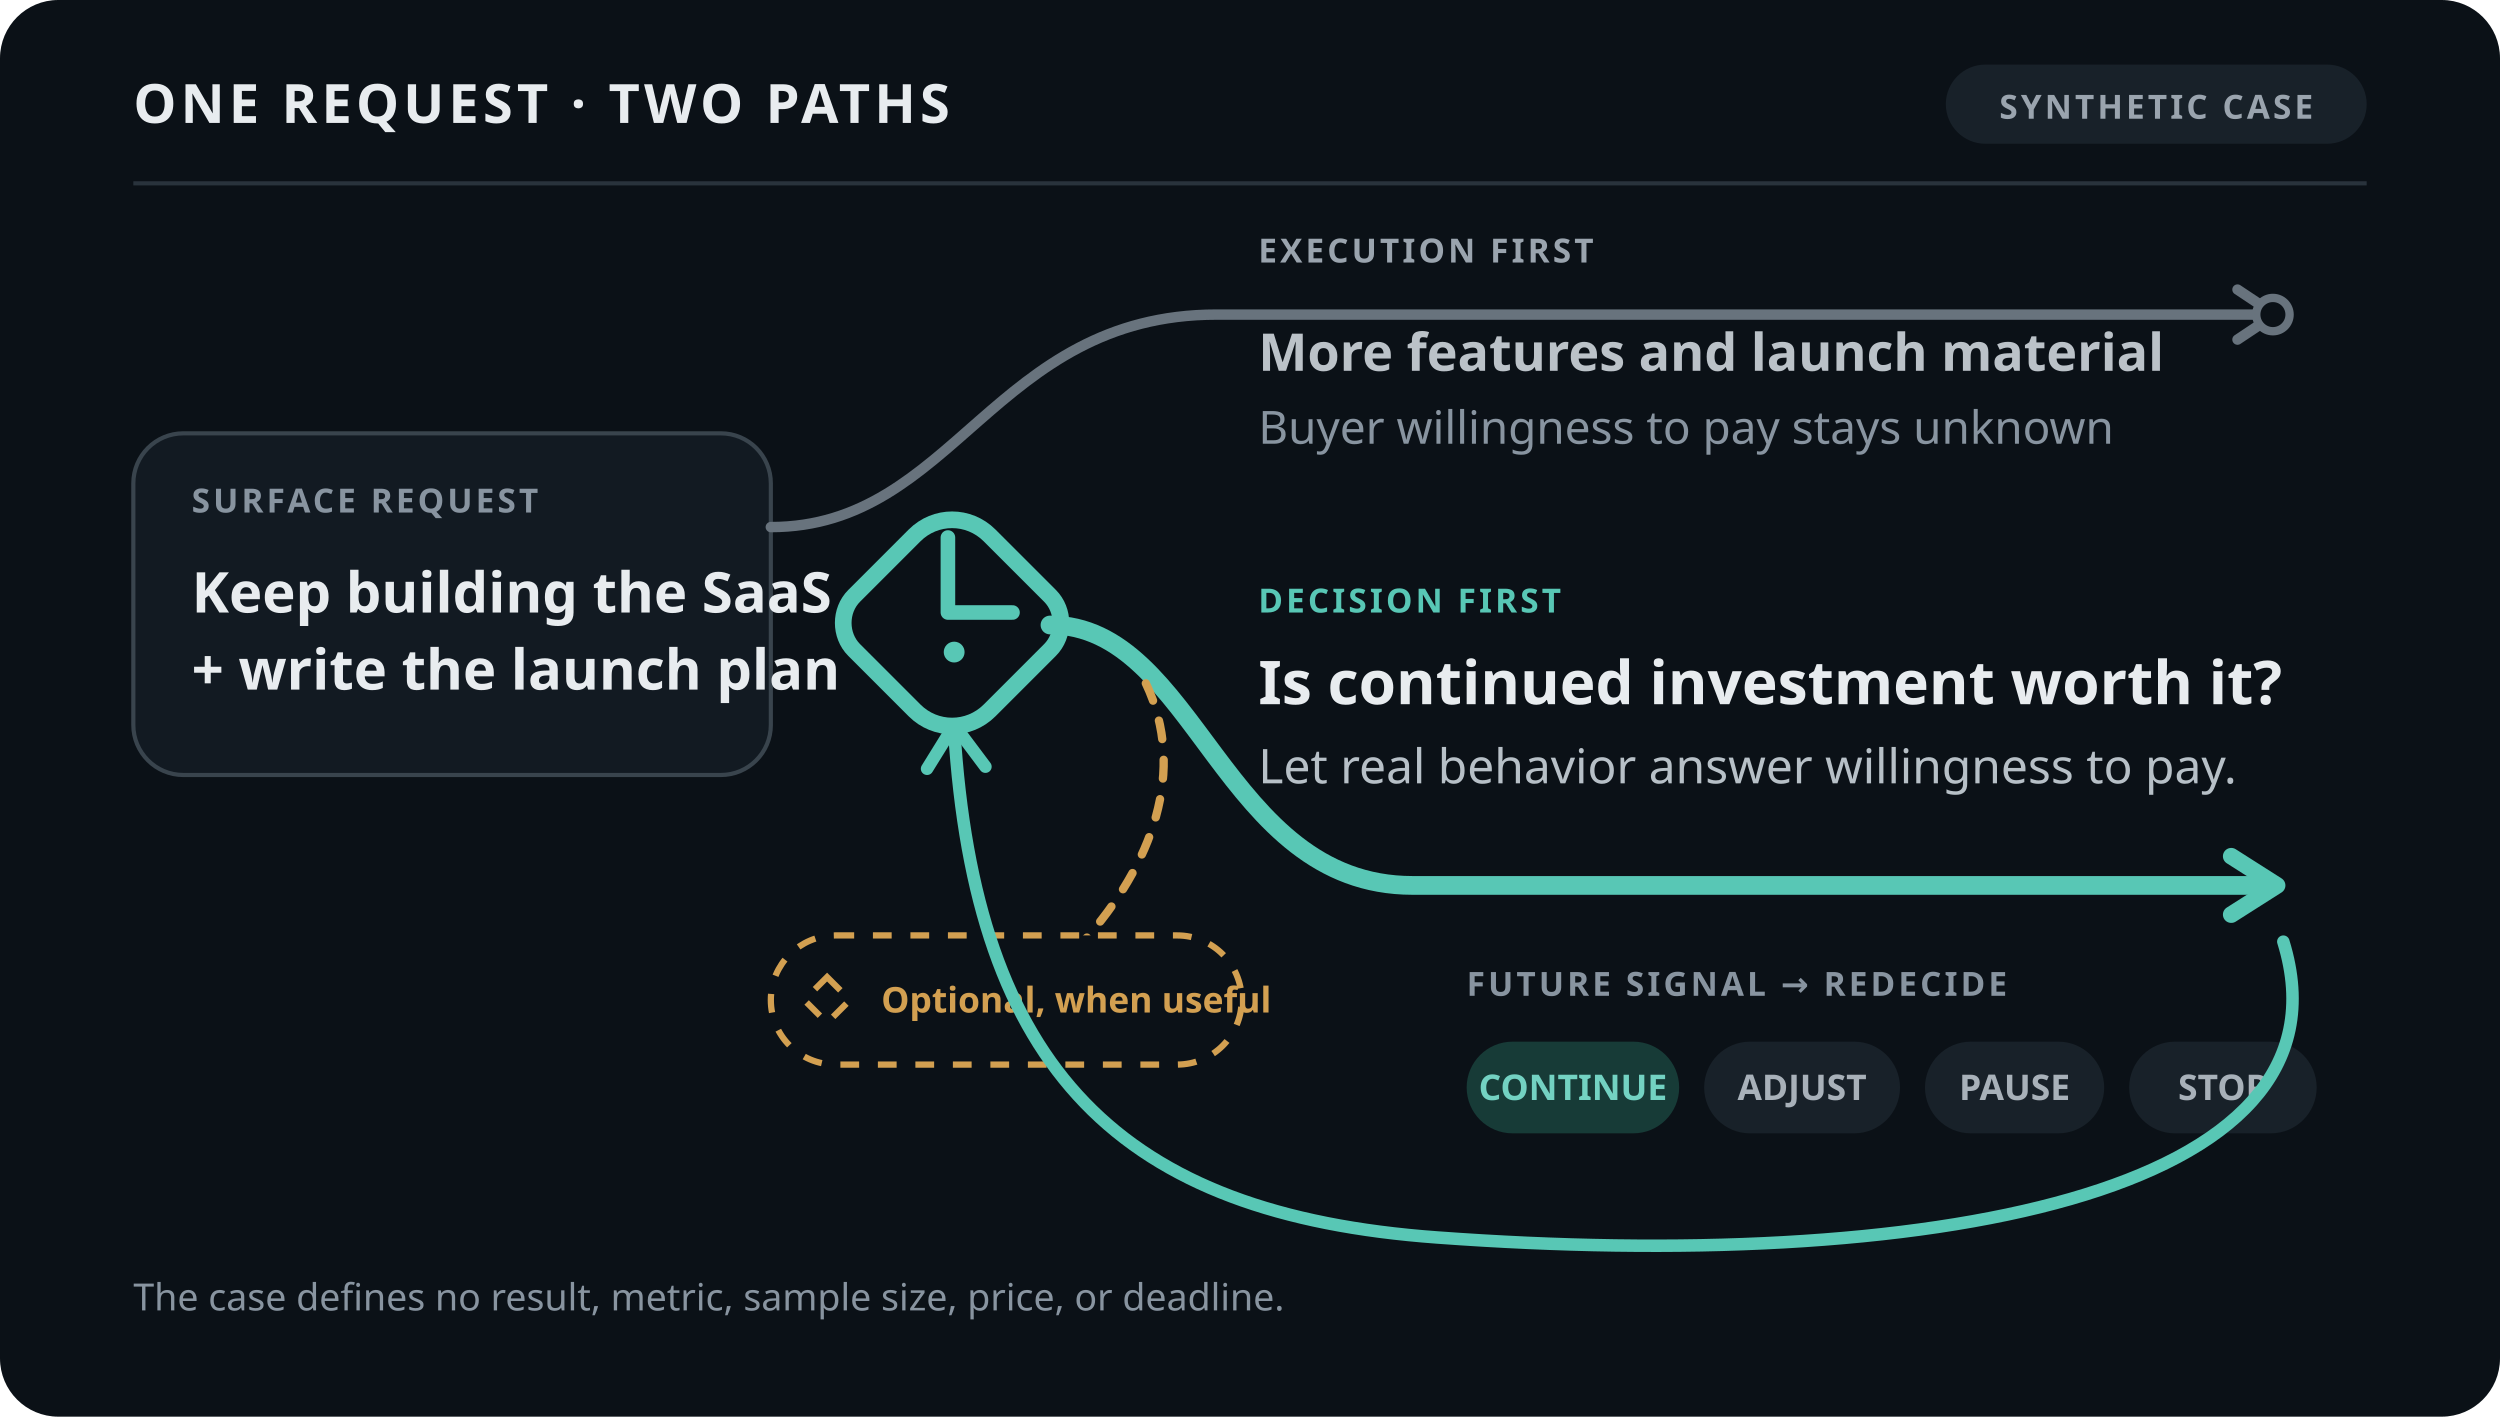
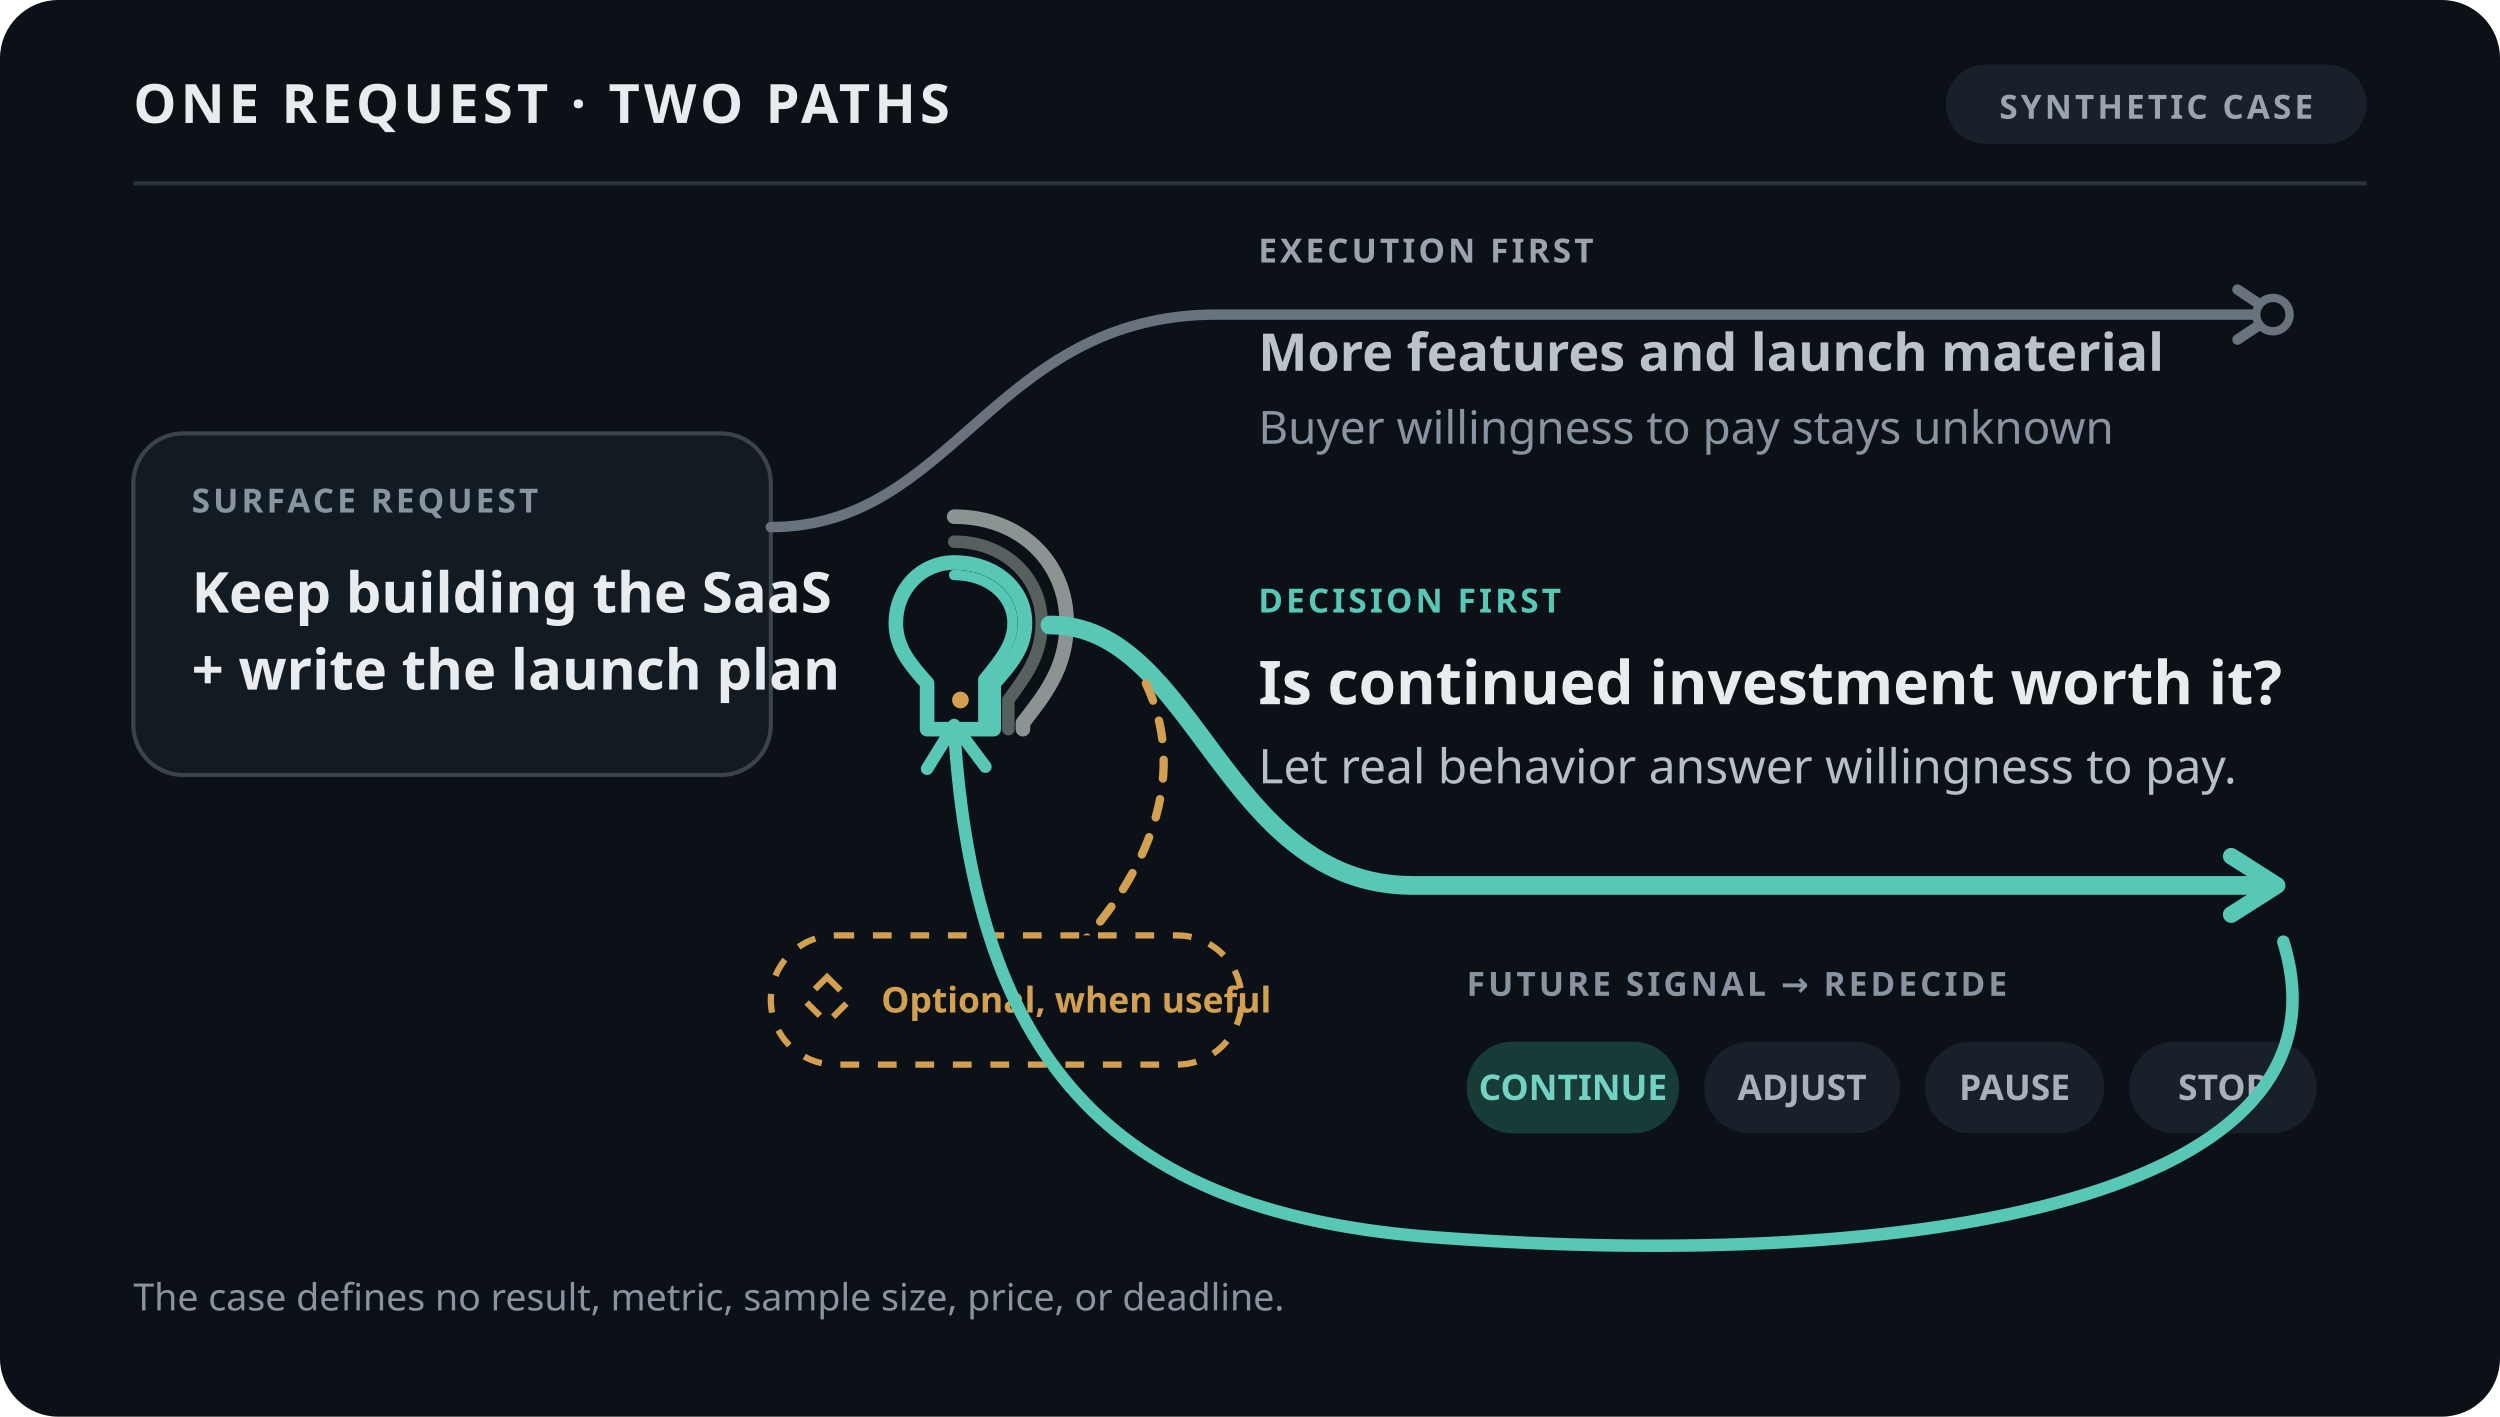
<svg xmlns="http://www.w3.org/2000/svg" width="1200" height="680" viewBox="0 0 1200 680" role="img" aria-labelledby="title desc">
  <rect width="1200" height="680" rx="28" fill="#0B1117" />
  <path d="M64 88 H1136" fill="none" stroke="#29333C" stroke-width="2" />
  <text x="64" y="59" fill="#E8ECEF" font-family="ui-sans-serif, system-ui, sans-serif" font-size="26" font-weight="700" letter-spacing="2">ONE REQUEST · TWO PATHS</text>
  <g id="synthetic-label">
    <rect x="934" y="31" width="202" height="38" rx="19" fill="#182129" />
    <text x="1035" y="57" text-anchor="middle" fill="#9AA4AE" font-family="ui-sans-serif, system-ui, sans-serif" font-size="16" font-weight="700" letter-spacing="1.5">SYNTHETIC CASE</text>
  </g>
  <g id="surface-request" font-family="ui-sans-serif, system-ui, sans-serif">
    <rect x="64" y="208" width="306" height="164" rx="24" fill="#121A22" stroke="#39444D" stroke-width="2" />
    <text x="92" y="246" fill="#8894A0" font-size="16" font-weight="700" letter-spacing="1.5">SURFACE REQUEST</text>
    <text x="92" y="294" fill="#E8ECEF" font-size="27" font-weight="700">Keep building the SaaS</text>
    <text x="92" y="331" fill="#E8ECEF" font-size="27" font-weight="700">+ write the launch plan</text>
  </g>
  <g id="execution-first-path" font-family="ui-sans-serif, system-ui, sans-serif">
    <path d="M370 253 C458 253 477 151 584 151 H1090" fill="none" stroke="#68737D" stroke-width="5" stroke-linecap="round" />
    <path d="M1074 139 L1092 151 L1074 163" fill="none" stroke="#68737D" stroke-width="5" stroke-linecap="round" stroke-linejoin="round" />
    <text x="604" y="126" fill="#9AA4AE" font-size="16" font-weight="700" letter-spacing="1.5">EXECUTION FIRST</text>
    <text x="604" y="178" fill="#BBC2C8" font-size="25" font-weight="650">More features and launch material</text>
    <text x="604" y="213" fill="#8894A0" font-size="22">Buyer willingness to pay stays unknown</text>
    <circle cx="1091" cy="151" r="8" fill="#0B1117" stroke="#68737D" stroke-width="4" />
  </g>
-   <g id="decision-hinge">
-     <path d="M439 257 C449 247 465 247 475 257 L504 286 C511 293 511 305 504 312 L475 341 C465 351 449 351 439 341 L410 312 C403 305 403 293 410 286 Z" fill="#0B1117" stroke="#58C7B5" stroke-width="8" />
-     <path d="M455 258 V294 H486" fill="none" stroke="#58C7B5" stroke-width="7" stroke-linecap="round" stroke-linejoin="round" />
-     <circle cx="458" cy="313" r="5" fill="#58C7B5" />
+   <g id="decision-hinge" fill="none" stroke-linecap="round" stroke-linejoin="round">
+     <path d="M458 248 C490 248 512 270 512 299 C512 321 501 334 491 347 V350" stroke="#8A9492" stroke-width="7" />
+     <path d="M458 260 C482 260 500 277 500 299 C500 315 492 325 484 336 V350" stroke="#56615F" stroke-width="6" />
+     <path d="M458 270 C442 270 430 283 430 299 C430 311 437 319 445 328 V350 H477 V328 C485 319 492 311 492 299 C492 283 478 270 458 270 Z" fill="#0B1117" stroke="#58C7B5" stroke-width="7" />
+     <path d="M458 276 C474 276 486 286 486 299 C486 309 480 316 472 326 V346" stroke="#58C7B5" stroke-width="5" />
+     <circle cx="461" cy="336" r="5" fill="#D3A051" stroke="#0B1117" stroke-width="2" />
  </g>
  <g id="decision-first-path" font-family="ui-sans-serif, system-ui, sans-serif">
    <path d="M504 300 C574 300 587 425 678 425 H1091" fill="none" stroke="#58C7B5" stroke-width="9" stroke-linecap="round" />
    <path d="M1071 411 L1093 425 L1071 439" fill="none" stroke="#58C7B5" stroke-width="8" stroke-linecap="round" stroke-linejoin="round" />
    <text x="604" y="294" fill="#58C7B5" font-size="16" font-weight="700" letter-spacing="1.5">DECISION FIRST</text>
    <text x="604" y="338" fill="#E8ECEF" font-size="29" font-weight="700">Is continued investment worth it?</text>
    <text x="604" y="376" fill="#B7C0C7" font-size="23">Let real behavior answer willingness to pay.</text>
  </g>
  <g id="optional-gate" font-family="ui-sans-serif, system-ui, sans-serif" stroke-dasharray="9 9">
    <path d="M550 328 C570 370 553 415 520 452" fill="none" stroke="#D3A051" stroke-width="4" stroke-dasharray="9 10" stroke-linecap="round" />
    <rect x="370" y="449" width="226" height="62" rx="31" fill="#0B1117" stroke="#D3A051" stroke-width="3" stroke-dasharray="9 9" />
    <path d="M397 469 L408 480 L397 491 L386 480 Z" fill="none" stroke="#D3A051" stroke-width="3" />
    <text x="423" y="486" fill="#D3A051" font-size="17" font-weight="650">Optional, when useful</text>
  </g>
  <g id="outcome-set" font-family="ui-sans-serif, system-ui, sans-serif">
    <text x="704" y="478" fill="#8894A0" font-size="16" font-weight="700" letter-spacing="1.5">FUTURE SIGNAL → REDECIDE</text>
    <g font-size="17" font-weight="700" text-anchor="middle">
      <rect x="704" y="500" width="102" height="44" rx="22" fill="#173B37" />
      <text x="755" y="528" fill="#73D2C2">CONTINUE</text>
      <rect x="818" y="500" width="94" height="44" rx="22" fill="#182129" />
      <text x="865" y="528" fill="#A8B1B9">ADJUST</text>
      <rect x="924" y="500" width="86" height="44" rx="22" fill="#182129" />
      <text x="967" y="528" fill="#A8B1B9">PAUSE</text>
      <rect x="1022" y="500" width="90" height="44" rx="22" fill="#182129" />
      <text x="1067" y="528" fill="#A8B1B9">STOP</text>
    </g>
  </g>
  <g fill="none" stroke="#58C7B5" stroke-linecap="round" stroke-linejoin="round">
    <path id="reassessment-loop" d="M1096 452 C1134 575 921 611 690 594 C538 583 468 514 458 350" stroke-width="6" />
    <path d="M445 369 L458 348 L473 368" stroke-width="6" />
  </g>
  <text x="64" y="629" fill="#8894A0" font-family="ui-sans-serif, system-ui, sans-serif" font-size="18">The case defines no result, metric, sample size, price, or deadline.</text>
</svg>
